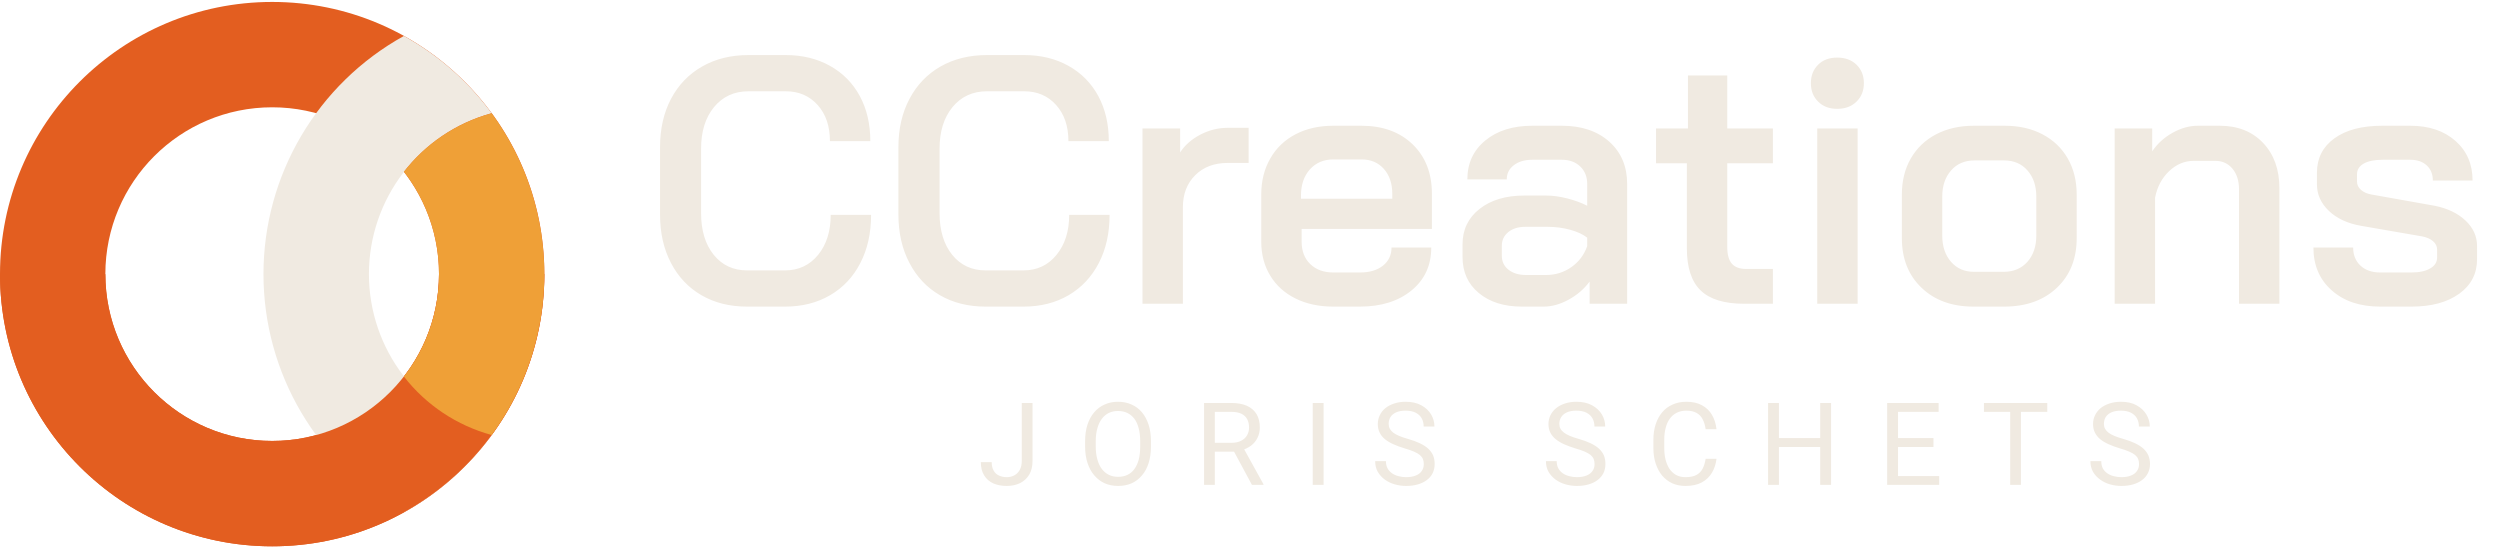
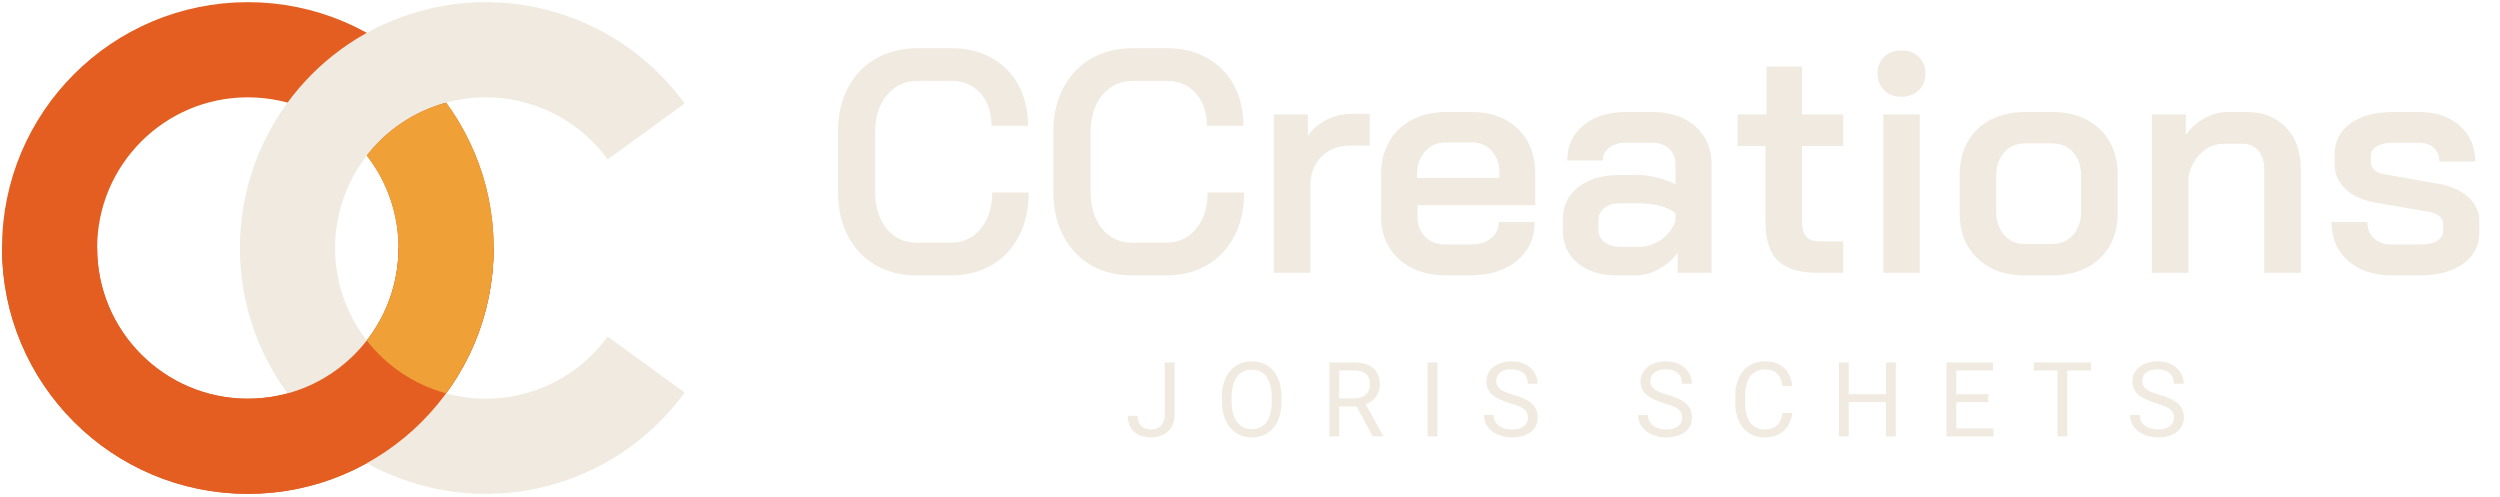
- <svg xmlns="http://www.w3.org/2000/svg" viewBox="0 0 227.79 49.60" width="228" height="50" role="img">
-   <g transform="translate(-0.2 -0.2)">
-     <path fill="#e35e20" fill-rule="evenodd" d="M25 .2a24.8 24.8 0 1 0 0 49.6a24.8 24.8 0 1 0 0-49.6zM25 9.8a15.2 15.2 0 1 1 0 30.4a15.2 15.2 0 1 1 0-30.4z" />
-     <path fill="#f0eae1" d="M37 3.3A24.8 24.8 0 0 1 45 10.34A15.2 15.2 0 0 0 45 39.66A24.8 24.8 0 0 1 37 46.7A24.8 24.8 0 0 1 37 3.3z" />
-     <path fill="#e35e20" d="M.2 25A24.8 24.8 0 0 0 49.8 25H40.2A15.2 15.2 0 0 1 9.8 25z" />
-     <path fill="#efa037" d="M45 10.34A24.8 24.8 0 0 1 45 39.66A15.2 15.2 0 0 1 37 34.33A15.2 15.2 0 0 0 37 15.67A15.2 15.2 0 0 1 45 10.34z" />
+ <svg xmlns="http://www.w3.org/2000/svg" viewBox="0 0 252.19 50.00" width="252" height="50" role="img">
+   <g fill="none" stroke-width="9.6">
+     <circle cx="25" cy="25" r="20" stroke="#e35e20" />
+     <path d="M65.18 13.24A20 20 0 1 0 65.18 36.76" stroke="#f0eae1" />
+     <path d="M45 25A20 20 0 0 1 5 25" stroke="#e35e20" />
  </g>
-   <path fill="#f0eae1" d="M1.54 19.37V13.23Q1.54 10.73 2.54 8.83Q3.55 6.92 5.38 5.88Q7.2 4.84 9.6 4.84H12.99Q15.26 4.84 17.02 5.82Q18.78 6.8 19.74 8.57Q20.7 10.35 20.7 12.68H17.02Q17.02 10.64 15.9 9.39Q14.78 8.14 12.99 8.14H9.6Q7.65 8.14 6.46 9.58Q5.28 11.02 5.28 13.36V19.24Q5.28 21.61 6.43 23.04Q7.58 24.46 9.47 24.46H12.93Q14.78 24.46 15.94 23.05Q17.09 21.64 17.09 19.4H20.77Q20.77 21.9 19.79 23.79Q18.82 25.68 17.04 26.72Q15.26 27.76 12.93 27.76H9.47Q7.1 27.76 5.31 26.72Q3.52 25.68 2.53 23.77Q1.54 21.87 1.54 19.37ZM23.26 19.37V13.23Q23.26 10.73 24.27 8.83Q25.28 6.92 27.1 5.88Q28.93 4.84 31.33 4.84H34.72Q36.99 4.84 38.75 5.82Q40.51 6.8 41.47 8.57Q42.43 10.35 42.43 12.68H38.75Q38.75 10.64 37.63 9.39Q36.51 8.14 34.72 8.14H31.33Q29.38 8.14 28.19 9.58Q27.01 11.02 27.01 13.36V19.24Q27.01 21.61 28.16 23.04Q29.31 24.46 31.2 24.46H34.66Q36.51 24.46 37.66 23.05Q38.82 21.64 38.82 19.4H42.5Q42.5 21.9 41.52 23.79Q40.54 25.68 38.77 26.72Q36.99 27.76 34.66 27.76H31.2Q28.83 27.76 27.04 26.72Q25.25 25.68 24.26 23.77Q23.26 21.87 23.26 19.37ZM45.5 11.53H48.93V13.71Q49.57 12.72 50.77 12.09Q51.97 11.47 53.25 11.47H55.17V14.67H53.25Q51.42 14.67 50.3 15.79Q49.18 16.91 49.18 18.7V27.5H45.5ZM56.32 21.84V17.55Q56.32 15.69 57.14 14.27Q57.95 12.84 59.44 12.06Q60.93 11.28 62.88 11.28H65.44Q68.35 11.28 70.11 12.97Q71.87 14.67 71.87 17.48V20.68H60V21.84Q60 23.12 60.78 23.88Q61.57 24.65 62.88 24.65H65.34Q66.62 24.65 67.41 24.03Q68.19 23.4 68.19 22.38H71.81Q71.81 24.81 70.02 26.28Q68.22 27.76 65.31 27.76H62.88Q60.93 27.76 59.44 27.02Q57.95 26.28 57.14 24.94Q56.32 23.6 56.32 21.84ZM68.26 17.93V17.48Q68.26 16.08 67.49 15.21Q66.72 14.35 65.47 14.35H62.88Q61.57 14.35 60.75 15.26Q59.94 16.17 59.94 17.64V17.93ZM74.66 23.24V22.09Q74.66 20.08 76.21 18.86Q77.76 17.64 80.29 17.64H82.27Q83.17 17.64 84.19 17.9Q85.22 18.16 86.02 18.57V16.59Q86.02 15.6 85.38 14.99Q84.74 14.38 83.71 14.38H81.02Q79.97 14.38 79.33 14.88Q78.69 15.37 78.69 16.17H75.1Q75.1 13.96 76.74 12.62Q78.37 11.28 81.02 11.28H83.71Q86.4 11.28 88.03 12.73Q89.66 14.19 89.66 16.59V27.5H86.24V25.48Q85.47 26.51 84.32 27.13Q83.17 27.76 82.05 27.76H80.06Q77.63 27.76 76.14 26.52Q74.66 25.29 74.66 23.24ZM82.27 24.88Q83.55 24.88 84.58 24.16Q85.6 23.44 86.02 22.25V21.48Q85.47 21.04 84.48 20.76Q83.49 20.49 82.4 20.49H80.38Q79.42 20.49 78.83 20.97Q78.24 21.45 78.24 22.22V23.12Q78.24 23.92 78.85 24.4Q79.46 24.88 80.45 24.88ZM95.1 22.44V14.7H92.29V11.53H95.2V6.7H98.78V11.53H102.94V14.7H98.78V22.32Q98.78 23.37 99.2 23.85Q99.62 24.33 100.51 24.33H102.94V27.5H100.32Q97.6 27.5 96.35 26.28Q95.1 25.07 95.1 22.44ZM106.4 7.4Q106.4 6.38 107.06 5.72Q107.71 5.07 108.8 5.07Q109.89 5.07 110.56 5.72Q111.23 6.38 111.23 7.4Q111.23 8.43 110.56 9.08Q109.89 9.74 108.8 9.74Q107.71 9.74 107.06 9.08Q106.4 8.43 106.4 7.4ZM106.98 11.53H110.66V27.5H106.98ZM114.69 21.52V17.55Q114.69 15.69 115.5 14.27Q116.32 12.84 117.81 12.06Q119.3 11.28 121.25 11.28H124.06Q126.02 11.28 127.5 12.06Q128.99 12.84 129.81 14.27Q130.62 15.69 130.62 17.55V21.52Q130.62 24.33 128.82 26.04Q127.01 27.76 124 27.76H121.22Q118.27 27.76 116.48 26.04Q114.69 24.33 114.69 21.52ZM123.97 24.59Q125.31 24.59 126.13 23.68Q126.94 22.76 126.94 21.29V17.74Q126.94 16.27 126.14 15.36Q125.34 14.44 124 14.44H121.31Q119.97 14.44 119.17 15.36Q118.37 16.27 118.37 17.74V21.29Q118.37 22.76 119.17 23.68Q119.97 24.59 121.25 24.59ZM134.08 11.53H137.5V13.61Q138.21 12.56 139.36 11.92Q140.51 11.28 141.66 11.28H143.65Q146.11 11.28 147.6 12.84Q149.09 14.41 149.09 16.97V27.5H145.41V17.07Q145.41 15.92 144.82 15.2Q144.22 14.48 143.26 14.48H141.28Q140.03 14.48 139.04 15.42Q138.05 16.36 137.76 17.84V27.5H134.08ZM152.19 22.38H155.81Q155.81 23.4 156.48 24.03Q157.15 24.65 158.27 24.65H161.12Q162.21 24.65 162.83 24.28Q163.46 23.92 163.46 23.28V22.57Q163.46 22.12 163.09 21.8Q162.72 21.48 162.08 21.36L156.54 20.4Q154.69 20.08 153.6 19.04Q152.51 18 152.51 16.62V15.56Q152.51 13.58 154.1 12.43Q155.68 11.28 158.46 11.28H161.02Q163.55 11.28 165.12 12.65Q166.69 14.03 166.69 16.27H163.07Q163.07 15.4 162.51 14.89Q161.95 14.38 161.02 14.38H158.5Q157.38 14.38 156.77 14.73Q156.16 15.08 156.16 15.72V16.36Q156.16 16.81 156.53 17.13Q156.9 17.45 157.5 17.55L163.23 18.57Q164.99 18.92 166.05 19.92Q167.1 20.91 167.1 22.25V23.44Q167.1 25.42 165.47 26.59Q163.84 27.76 161.12 27.76H158.27Q155.52 27.76 153.86 26.28Q152.19 24.81 152.19 22.38Z" transform="translate(58.6 0)" />
-   <path fill="#f0eae1" d="M93.1 41.82V36.54H94.08V41.82Q94.08 42.56 93.78 43.07Q93.48 43.57 92.95 43.84Q92.42 44.1 91.73 44.1Q91.04 44.1 90.51 43.87Q89.98 43.63 89.68 43.15Q89.37 42.67 89.37 41.93H90.36Q90.36 42.41 90.54 42.71Q90.71 43.01 91.02 43.15Q91.33 43.3 91.73 43.3Q92.12 43.3 92.43 43.13Q92.74 42.96 92.92 42.63Q93.1 42.3 93.1 41.82ZM104.87 40.03V40.5Q104.87 41.34 104.66 42.01Q104.45 42.68 104.05 43.14Q103.66 43.61 103.11 43.86Q102.56 44.1 101.87 44.1Q101.21 44.1 100.66 43.86Q100.11 43.61 99.71 43.14Q99.31 42.68 99.09 42.01Q98.87 41.34 98.87 40.5V40.03Q98.87 39.19 99.08 38.53Q99.3 37.86 99.7 37.39Q100.1 36.92 100.65 36.68Q101.2 36.43 101.86 36.43Q102.55 36.43 103.1 36.68Q103.65 36.92 104.05 37.39Q104.44 37.86 104.66 38.53Q104.87 39.19 104.87 40.03ZM103.89 40.5V40.02Q103.89 39.35 103.75 38.84Q103.62 38.33 103.36 37.98Q103.09 37.63 102.72 37.45Q102.34 37.27 101.86 37.27Q101.4 37.27 101.03 37.45Q100.66 37.63 100.4 37.98Q100.13 38.33 99.99 38.84Q99.84 39.35 99.84 40.02V40.5Q99.84 41.18 99.99 41.69Q100.13 42.21 100.4 42.56Q100.67 42.91 101.04 43.09Q101.41 43.27 101.87 43.27Q102.36 43.27 102.73 43.09Q103.11 42.91 103.36 42.56Q103.62 42.21 103.76 41.69Q103.89 41.18 103.89 40.5ZM109.71 36.54H112.18Q113.02 36.54 113.6 36.79Q114.18 37.05 114.49 37.55Q114.79 38.05 114.79 38.78Q114.79 39.29 114.58 39.71Q114.38 40.13 113.99 40.43Q113.6 40.72 113.06 40.87L112.79 40.98H110.46L110.45 40.17H112.21Q112.74 40.17 113.09 39.98Q113.45 39.8 113.63 39.48Q113.81 39.16 113.81 38.78Q113.81 38.34 113.64 38.02Q113.47 37.7 113.11 37.52Q112.75 37.35 112.18 37.35H110.69V44H109.71ZM114.07 44 112.25 40.62 113.28 40.61 115.12 43.94V44ZM120.6 36.54V44H119.61V36.54ZM129.73 42.11Q129.73 41.85 129.65 41.65Q129.57 41.45 129.37 41.28Q129.18 41.12 128.83 40.97Q128.48 40.82 127.96 40.67Q127.4 40.5 126.96 40.3Q126.51 40.1 126.19 39.84Q125.87 39.58 125.71 39.24Q125.54 38.9 125.54 38.46Q125.54 38.03 125.72 37.66Q125.89 37.29 126.23 37.01Q126.57 36.74 127.03 36.59Q127.5 36.43 128.07 36.43Q128.91 36.43 129.5 36.75Q130.09 37.07 130.4 37.59Q130.7 38.1 130.7 38.69H129.72Q129.72 38.27 129.54 37.94Q129.36 37.62 129 37.43Q128.63 37.24 128.07 37.24Q127.55 37.24 127.2 37.4Q126.86 37.56 126.69 37.83Q126.53 38.1 126.53 38.45Q126.53 38.69 126.63 38.88Q126.73 39.07 126.94 39.24Q127.15 39.4 127.48 39.54Q127.81 39.68 128.27 39.81Q128.91 39.99 129.37 40.21Q129.83 40.43 130.13 40.7Q130.43 40.98 130.58 41.32Q130.72 41.67 130.72 42.1Q130.72 42.56 130.54 42.93Q130.36 43.3 130.01 43.56Q129.67 43.82 129.19 43.96Q128.71 44.1 128.12 44.1Q127.6 44.1 127.1 43.96Q126.6 43.82 126.19 43.53Q125.79 43.24 125.54 42.82Q125.3 42.4 125.3 41.84H126.28Q126.28 42.22 126.43 42.5Q126.58 42.77 126.84 42.95Q127.1 43.13 127.43 43.21Q127.76 43.3 128.12 43.3Q128.64 43.3 129 43.15Q129.36 43.01 129.54 42.74Q129.73 42.48 129.73 42.11ZM145.29 42.11Q145.29 41.85 145.21 41.65Q145.13 41.45 144.93 41.28Q144.73 41.12 144.39 40.97Q144.04 40.82 143.51 40.67Q142.96 40.5 142.51 40.3Q142.07 40.1 141.75 39.84Q141.43 39.58 141.26 39.24Q141.09 38.9 141.09 38.46Q141.09 38.03 141.27 37.66Q141.45 37.29 141.79 37.01Q142.13 36.74 142.59 36.59Q143.06 36.43 143.63 36.43Q144.47 36.43 145.06 36.75Q145.65 37.07 145.96 37.59Q146.26 38.1 146.26 38.69H145.28Q145.28 38.27 145.1 37.94Q144.92 37.62 144.56 37.43Q144.19 37.24 143.63 37.24Q143.1 37.24 142.76 37.4Q142.42 37.56 142.25 37.83Q142.08 38.1 142.08 38.45Q142.08 38.69 142.18 38.88Q142.28 39.07 142.5 39.24Q142.71 39.4 143.04 39.54Q143.37 39.68 143.83 39.81Q144.47 39.99 144.93 40.21Q145.39 40.43 145.69 40.7Q145.99 40.98 146.14 41.32Q146.28 41.67 146.28 42.1Q146.28 42.56 146.1 42.93Q145.91 43.3 145.57 43.56Q145.23 43.82 144.75 43.96Q144.27 44.1 143.68 44.1Q143.16 44.1 142.66 43.96Q142.16 43.82 141.75 43.53Q141.35 43.24 141.1 42.82Q140.86 42.4 140.86 41.84H141.84Q141.84 42.22 141.99 42.5Q142.14 42.77 142.4 42.95Q142.66 43.13 142.99 43.21Q143.32 43.3 143.68 43.3Q144.2 43.3 144.56 43.15Q144.91 43.01 145.1 42.74Q145.29 42.48 145.29 42.11ZM155.41 41.63H156.4Q156.32 42.33 155.99 42.89Q155.66 43.45 155.06 43.78Q154.46 44.1 153.57 44.1Q152.91 44.1 152.37 43.86Q151.84 43.61 151.45 43.16Q151.07 42.7 150.86 42.06Q150.65 41.43 150.65 40.64V39.9Q150.65 39.11 150.86 38.48Q151.07 37.84 151.46 37.38Q151.85 36.92 152.41 36.68Q152.96 36.43 153.65 36.43Q154.5 36.43 155.08 36.75Q155.67 37.07 155.99 37.63Q156.32 38.19 156.4 38.93H155.41Q155.34 38.41 155.14 38.03Q154.95 37.65 154.59 37.45Q154.23 37.24 153.65 37.24Q153.16 37.24 152.78 37.43Q152.4 37.62 152.15 37.97Q151.89 38.32 151.77 38.81Q151.64 39.29 151.64 39.89V40.64Q151.64 41.19 151.75 41.67Q151.87 42.15 152.1 42.52Q152.34 42.88 152.7 43.09Q153.07 43.3 153.57 43.3Q154.2 43.3 154.57 43.1Q154.94 42.9 155.14 42.52Q155.33 42.15 155.41 41.63ZM165.97 39.74V40.55H161.93V39.74ZM162.09 36.54V44H161.1V36.54ZM166.84 36.54V44H165.85V36.54ZM176.69 43.2V44H172.74V43.2ZM172.94 36.54V44H171.95V36.54ZM176.17 39.74V40.55H172.74V39.74ZM176.64 36.54V37.35H172.74V36.54ZM184.14 36.54V44H183.16V36.54ZM186.54 36.54V37.35H180.77V36.54ZM194.9 42.11Q194.9 41.85 194.82 41.65Q194.74 41.45 194.54 41.28Q194.35 41.12 194 40.97Q193.66 40.82 193.13 40.67Q192.57 40.5 192.13 40.3Q191.68 40.1 191.36 39.84Q191.05 39.58 190.88 39.24Q190.71 38.9 190.71 38.46Q190.71 38.03 190.89 37.66Q191.07 37.29 191.4 37.01Q191.74 36.74 192.2 36.59Q192.67 36.43 193.25 36.43Q194.09 36.43 194.67 36.75Q195.26 37.07 195.57 37.59Q195.88 38.1 195.88 38.69H194.89Q194.89 38.27 194.71 37.94Q194.53 37.62 194.17 37.43Q193.8 37.24 193.25 37.24Q192.72 37.24 192.37 37.4Q192.03 37.56 191.86 37.83Q191.7 38.1 191.7 38.45Q191.7 38.69 191.8 38.88Q191.9 39.07 192.11 39.24Q192.32 39.4 192.65 39.54Q192.98 39.68 193.45 39.81Q194.08 39.99 194.54 40.21Q195 40.43 195.3 40.7Q195.6 40.98 195.75 41.32Q195.9 41.67 195.9 42.1Q195.9 42.56 195.71 42.93Q195.53 43.3 195.18 43.56Q194.84 43.82 194.36 43.96Q193.88 44.1 193.29 44.1Q192.77 44.1 192.27 43.96Q191.77 43.82 191.37 43.53Q190.96 43.24 190.71 42.82Q190.47 42.4 190.47 41.84H191.46Q191.46 42.22 191.6 42.5Q191.75 42.77 192.01 42.95Q192.27 43.13 192.6 43.21Q192.93 43.3 193.29 43.3Q193.81 43.3 194.17 43.15Q194.53 43.01 194.71 42.74Q194.9 42.48 194.9 42.11Z" />
+   <path d="M45 10.34A24.8 24.8 0 0 1 45 39.66A15.2 15.2 0 0 1 37 34.33A15.2 15.2 0 0 0 37 15.67A15.2 15.2 0 0 1 45 10.34Z" fill="#efa037" />
+   <path fill="#f0eae1" d="M1.54 19.37V13.23Q1.54 10.73 2.54 8.83Q3.55 6.92 5.38 5.88Q7.2 4.84 9.6 4.84H12.99Q15.26 4.84 17.02 5.82Q18.78 6.8 19.74 8.57Q20.7 10.35 20.7 12.68H17.02Q17.02 10.64 15.9 9.39Q14.78 8.14 12.99 8.14H9.6Q7.65 8.14 6.46 9.58Q5.28 11.02 5.28 13.36V19.24Q5.28 21.61 6.43 23.04Q7.58 24.46 9.47 24.46H12.93Q14.78 24.46 15.94 23.05Q17.09 21.64 17.09 19.4H20.77Q20.77 21.9 19.79 23.79Q18.82 25.68 17.04 26.72Q15.26 27.76 12.93 27.76H9.47Q7.1 27.76 5.31 26.72Q3.52 25.68 2.53 23.77Q1.54 21.87 1.54 19.37ZM23.26 19.37V13.23Q23.26 10.73 24.27 8.83Q25.28 6.92 27.1 5.88Q28.93 4.84 31.33 4.84H34.72Q36.99 4.84 38.75 5.82Q40.51 6.8 41.47 8.57Q42.43 10.35 42.43 12.68H38.75Q38.75 10.64 37.63 9.39Q36.51 8.14 34.72 8.14H31.33Q29.38 8.14 28.19 9.58Q27.01 11.02 27.01 13.36V19.24Q27.01 21.61 28.16 23.04Q29.31 24.46 31.2 24.46H34.66Q36.51 24.46 37.66 23.05Q38.82 21.64 38.82 19.4H42.5Q42.5 21.9 41.52 23.79Q40.54 25.68 38.77 26.72Q36.99 27.76 34.66 27.76H31.2Q28.83 27.76 27.04 26.72Q25.25 25.68 24.26 23.77Q23.26 21.87 23.26 19.37ZM45.5 11.53H48.93V13.71Q49.57 12.72 50.77 12.09Q51.97 11.47 53.25 11.47H55.17V14.67H53.25Q51.42 14.67 50.3 15.79Q49.18 16.91 49.18 18.7V27.5H45.5ZM56.32 21.84V17.55Q56.32 15.69 57.14 14.27Q57.95 12.84 59.44 12.06Q60.93 11.28 62.88 11.28H65.44Q68.35 11.28 70.11 12.97Q71.87 14.67 71.87 17.48V20.68H60V21.84Q60 23.12 60.78 23.88Q61.57 24.65 62.88 24.65H65.34Q66.62 24.65 67.41 24.03Q68.19 23.4 68.19 22.38H71.81Q71.81 24.81 70.02 26.28Q68.22 27.76 65.31 27.76H62.88Q60.93 27.76 59.44 27.02Q57.95 26.28 57.14 24.94Q56.32 23.6 56.32 21.84ZM68.26 17.93V17.48Q68.26 16.08 67.49 15.21Q66.72 14.35 65.47 14.35H62.88Q61.57 14.35 60.75 15.26Q59.94 16.17 59.94 17.64V17.93ZM74.66 23.24V22.09Q74.66 20.08 76.21 18.86Q77.76 17.64 80.29 17.64H82.27Q83.17 17.64 84.19 17.9Q85.22 18.16 86.02 18.57V16.59Q86.02 15.6 85.38 14.99Q84.74 14.38 83.71 14.38H81.02Q79.97 14.38 79.33 14.88Q78.69 15.37 78.69 16.17H75.1Q75.1 13.96 76.74 12.62Q78.37 11.28 81.02 11.28H83.71Q86.4 11.28 88.03 12.73Q89.66 14.19 89.66 16.59V27.5H86.24V25.48Q85.47 26.51 84.32 27.13Q83.17 27.76 82.05 27.76H80.06Q77.63 27.76 76.14 26.52Q74.66 25.29 74.66 23.24ZM82.27 24.88Q83.55 24.88 84.58 24.16Q85.6 23.44 86.02 22.25V21.48Q85.47 21.04 84.48 20.76Q83.49 20.49 82.4 20.49H80.38Q79.42 20.49 78.83 20.97Q78.24 21.45 78.24 22.22V23.12Q78.24 23.92 78.85 24.4Q79.46 24.88 80.45 24.88ZM95.1 22.44V14.7H92.29V11.53H95.2V6.7H98.78V11.53H102.94V14.7H98.78V22.32Q98.78 23.37 99.2 23.85Q99.62 24.33 100.51 24.33H102.94V27.5H100.32Q97.6 27.5 96.35 26.28Q95.1 25.07 95.1 22.44ZM106.4 7.4Q106.4 6.38 107.06 5.72Q107.71 5.07 108.8 5.07Q109.89 5.07 110.56 5.72Q111.23 6.38 111.23 7.4Q111.23 8.43 110.56 9.08Q109.89 9.74 108.8 9.74Q107.71 9.74 107.06 9.08Q106.4 8.43 106.4 7.4ZM106.98 11.53H110.66V27.5H106.98ZM114.69 21.52V17.55Q114.69 15.69 115.5 14.27Q116.32 12.84 117.81 12.06Q119.3 11.28 121.25 11.28H124.06Q126.02 11.28 127.5 12.06Q128.99 12.84 129.81 14.27Q130.62 15.69 130.62 17.55V21.52Q130.62 24.33 128.82 26.04Q127.01 27.76 124 27.76H121.22Q118.27 27.76 116.48 26.04Q114.69 24.33 114.69 21.52ZM123.97 24.59Q125.31 24.59 126.13 23.68Q126.94 22.76 126.94 21.29V17.74Q126.94 16.27 126.14 15.36Q125.34 14.44 124 14.44H121.31Q119.97 14.44 119.17 15.36Q118.37 16.27 118.37 17.74V21.29Q118.37 22.76 119.17 23.68Q119.97 24.59 121.25 24.59ZM134.08 11.53H137.5V13.61Q138.21 12.56 139.36 11.92Q140.51 11.28 141.66 11.28H143.65Q146.11 11.28 147.6 12.84Q149.09 14.41 149.09 16.97V27.5H145.41V17.07Q145.41 15.92 144.82 15.2Q144.22 14.48 143.26 14.48H141.28Q140.03 14.48 139.04 15.42Q138.05 16.36 137.76 17.84V27.5H134.08ZM152.19 22.38H155.81Q155.81 23.4 156.48 24.03Q157.15 24.65 158.27 24.65H161.12Q162.21 24.65 162.83 24.28Q163.46 23.92 163.46 23.28V22.57Q163.46 22.12 163.09 21.8Q162.72 21.48 162.08 21.36L156.54 20.4Q154.69 20.08 153.6 19.04Q152.51 18 152.51 16.62V15.56Q152.51 13.58 154.1 12.43Q155.68 11.28 158.46 11.28H161.02Q163.55 11.28 165.12 12.65Q166.69 14.03 166.69 16.27H163.07Q163.07 15.4 162.51 14.89Q161.95 14.38 161.02 14.38H158.5Q157.38 14.38 156.77 14.73Q156.16 15.08 156.16 15.72V16.36Q156.16 16.81 156.53 17.13Q156.9 17.45 157.5 17.55L163.23 18.57Q164.99 18.92 166.05 19.92Q167.1 20.91 167.1 22.25V23.44Q167.1 25.42 165.47 26.59Q163.84 27.76 161.12 27.76H158.27Q155.52 27.76 153.86 26.28Q152.19 24.81 152.19 22.38Z" transform="translate(83 0)" />
+   <path fill="#f0eae1" d="M117.5 41.82V36.54H118.48V41.82Q118.48 42.56 118.18 43.07Q117.88 43.57 117.35 43.84Q116.82 44.1 116.13 44.1Q115.44 44.1 114.91 43.87Q114.38 43.63 114.08 43.15Q113.77 42.67 113.77 41.93H114.76Q114.76 42.41 114.94 42.71Q115.11 43.01 115.42 43.15Q115.73 43.3 116.13 43.3Q116.52 43.3 116.83 43.13Q117.14 42.96 117.32 42.63Q117.5 42.3 117.5 41.82ZM129.27 40.03V40.5Q129.27 41.34 129.06 42.01Q128.85 42.68 128.45 43.14Q128.06 43.61 127.51 43.86Q126.96 44.1 126.27 44.1Q125.61 44.1 125.06 43.86Q124.51 43.61 124.11 43.14Q123.71 42.68 123.49 42.01Q123.27 41.34 123.27 40.5V40.03Q123.27 39.19 123.48 38.53Q123.7 37.86 124.1 37.39Q124.5 36.92 125.05 36.68Q125.6 36.43 126.26 36.43Q126.95 36.43 127.5 36.68Q128.05 36.92 128.45 37.39Q128.84 37.86 129.06 38.53Q129.27 39.19 129.27 40.03ZM128.29 40.5V40.02Q128.29 39.35 128.15 38.84Q128.02 38.33 127.76 37.98Q127.49 37.63 127.12 37.45Q126.74 37.27 126.26 37.27Q125.8 37.27 125.43 37.45Q125.06 37.63 124.8 37.98Q124.53 38.33 124.39 38.84Q124.24 39.35 124.24 40.02V40.5Q124.24 41.18 124.39 41.69Q124.53 42.21 124.8 42.56Q125.07 42.91 125.44 43.09Q125.81 43.27 126.27 43.27Q126.76 43.27 127.13 43.09Q127.51 42.91 127.76 42.56Q128.02 42.21 128.16 41.69Q128.29 41.18 128.29 40.5ZM134.11 36.54H136.58Q137.42 36.54 138 36.79Q138.58 37.05 138.89 37.55Q139.19 38.05 139.19 38.78Q139.19 39.29 138.98 39.71Q138.78 40.13 138.39 40.43Q138 40.72 137.46 40.87L137.19 40.98H134.86L134.85 40.17H136.61Q137.14 40.17 137.49 39.98Q137.85 39.8 138.03 39.48Q138.21 39.16 138.21 38.78Q138.21 38.34 138.04 38.02Q137.87 37.7 137.51 37.52Q137.15 37.35 136.58 37.35H135.09V44H134.11ZM138.47 44 136.65 40.62 137.68 40.61 139.52 43.94V44ZM145 36.54V44H144.01V36.54ZM154.13 42.11Q154.13 41.85 154.05 41.65Q153.97 41.45 153.77 41.28Q153.58 41.12 153.23 40.97Q152.88 40.82 152.36 40.67Q151.8 40.5 151.36 40.3Q150.91 40.1 150.59 39.84Q150.27 39.58 150.11 39.24Q149.94 38.9 149.94 38.46Q149.94 38.03 150.12 37.66Q150.29 37.29 150.63 37.01Q150.97 36.74 151.43 36.59Q151.9 36.43 152.47 36.43Q153.31 36.43 153.9 36.75Q154.49 37.07 154.8 37.59Q155.1 38.1 155.1 38.69H154.12Q154.12 38.27 153.94 37.94Q153.76 37.62 153.4 37.43Q153.03 37.24 152.47 37.24Q151.95 37.24 151.6 37.4Q151.26 37.56 151.09 37.83Q150.93 38.1 150.93 38.45Q150.93 38.69 151.03 38.88Q151.13 39.07 151.34 39.24Q151.55 39.4 151.88 39.54Q152.21 39.68 152.67 39.81Q153.31 39.99 153.77 40.21Q154.23 40.43 154.53 40.7Q154.83 40.98 154.98 41.32Q155.12 41.67 155.12 42.1Q155.12 42.56 154.94 42.93Q154.76 43.3 154.41 43.56Q154.07 43.82 153.59 43.96Q153.11 44.1 152.52 44.1Q152 44.1 151.5 43.96Q151 43.82 150.59 43.53Q150.19 43.24 149.94 42.82Q149.7 42.4 149.7 41.84H150.68Q150.68 42.22 150.83 42.5Q150.98 42.77 151.24 42.95Q151.5 43.13 151.83 43.21Q152.16 43.3 152.52 43.3Q153.04 43.3 153.4 43.15Q153.76 43.01 153.94 42.74Q154.13 42.48 154.13 42.11ZM169.69 42.11Q169.69 41.85 169.61 41.65Q169.53 41.45 169.33 41.28Q169.13 41.12 168.79 40.97Q168.44 40.82 167.91 40.67Q167.36 40.5 166.91 40.3Q166.47 40.1 166.15 39.84Q165.83 39.58 165.66 39.24Q165.49 38.9 165.49 38.46Q165.49 38.03 165.67 37.66Q165.85 37.29 166.19 37.01Q166.53 36.74 166.99 36.59Q167.46 36.43 168.03 36.43Q168.87 36.43 169.46 36.75Q170.05 37.07 170.36 37.59Q170.66 38.1 170.66 38.69H169.68Q169.68 38.27 169.5 37.94Q169.32 37.62 168.96 37.43Q168.59 37.24 168.03 37.24Q167.5 37.24 167.16 37.4Q166.82 37.56 166.65 37.83Q166.48 38.1 166.48 38.45Q166.48 38.69 166.58 38.88Q166.68 39.07 166.9 39.24Q167.11 39.4 167.44 39.54Q167.77 39.68 168.23 39.81Q168.87 39.99 169.33 40.21Q169.79 40.43 170.09 40.7Q170.39 40.98 170.54 41.32Q170.68 41.67 170.68 42.1Q170.68 42.56 170.5 42.93Q170.31 43.3 169.97 43.56Q169.63 43.82 169.15 43.96Q168.67 44.1 168.08 44.1Q167.56 44.1 167.06 43.96Q166.56 43.82 166.15 43.53Q165.75 43.24 165.5 42.82Q165.26 42.4 165.26 41.84H166.24Q166.24 42.22 166.39 42.5Q166.54 42.77 166.8 42.95Q167.06 43.13 167.39 43.21Q167.72 43.3 168.08 43.3Q168.6 43.3 168.96 43.15Q169.31 43.01 169.5 42.74Q169.69 42.48 169.69 42.11ZM179.81 41.63H180.8Q180.72 42.33 180.39 42.89Q180.06 43.45 179.46 43.78Q178.86 44.1 177.97 44.1Q177.31 44.1 176.77 43.86Q176.24 43.61 175.85 43.16Q175.47 42.7 175.26 42.06Q175.05 41.43 175.05 40.64V39.9Q175.05 39.11 175.26 38.48Q175.47 37.84 175.86 37.38Q176.25 36.92 176.81 36.68Q177.36 36.43 178.05 36.43Q178.9 36.43 179.48 36.75Q180.07 37.07 180.39 37.63Q180.72 38.19 180.8 38.93H179.81Q179.74 38.41 179.54 38.03Q179.35 37.65 178.99 37.45Q178.63 37.24 178.05 37.24Q177.56 37.24 177.18 37.43Q176.8 37.62 176.55 37.97Q176.29 38.32 176.17 38.81Q176.04 39.29 176.04 39.89V40.64Q176.04 41.19 176.15 41.67Q176.27 42.15 176.5 42.52Q176.74 42.88 177.1 43.09Q177.47 43.3 177.97 43.3Q178.6 43.3 178.97 43.1Q179.34 42.9 179.54 42.52Q179.73 42.15 179.81 41.63ZM190.37 39.74V40.55H186.33V39.74ZM186.49 36.54V44H185.5V36.54ZM191.24 36.54V44H190.25V36.54ZM201.09 43.2V44H197.14V43.2ZM197.34 36.54V44H196.35V36.54ZM200.57 39.74V40.55H197.14V39.74ZM201.04 36.54V37.35H197.14V36.54ZM208.54 36.54V44H207.56V36.54ZM210.94 36.54V37.35H205.17V36.54ZM219.3 42.11Q219.3 41.85 219.22 41.65Q219.14 41.45 218.94 41.28Q218.75 41.12 218.4 40.97Q218.06 40.82 217.53 40.67Q216.97 40.5 216.53 40.3Q216.08 40.1 215.76 39.84Q215.45 39.58 215.28 39.24Q215.11 38.9 215.11 38.46Q215.11 38.03 215.29 37.66Q215.47 37.29 215.8 37.01Q216.14 36.74 216.6 36.59Q217.07 36.43 217.65 36.43Q218.49 36.43 219.07 36.75Q219.66 37.07 219.97 37.59Q220.28 38.1 220.28 38.69H219.29Q219.29 38.27 219.11 37.94Q218.93 37.62 218.57 37.43Q218.2 37.24 217.65 37.24Q217.12 37.24 216.77 37.4Q216.43 37.56 216.26 37.83Q216.1 38.1 216.1 38.45Q216.1 38.69 216.2 38.88Q216.3 39.07 216.51 39.24Q216.72 39.4 217.05 39.54Q217.38 39.68 217.85 39.81Q218.48 39.99 218.94 40.21Q219.4 40.43 219.7 40.7Q220 40.98 220.15 41.32Q220.3 41.67 220.3 42.1Q220.3 42.56 220.11 42.93Q219.93 43.3 219.58 43.56Q219.24 43.82 218.76 43.96Q218.28 44.1 217.69 44.1Q217.17 44.1 216.67 43.96Q216.17 43.82 215.77 43.53Q215.36 43.24 215.11 42.82Q214.87 42.4 214.87 41.84H215.86Q215.86 42.22 216 42.5Q216.15 42.77 216.41 42.95Q216.67 43.13 217 43.21Q217.33 43.3 217.69 43.3Q218.21 43.3 218.57 43.15Q218.93 43.01 219.11 42.74Q219.3 42.48 219.3 42.11Z" />
</svg>
